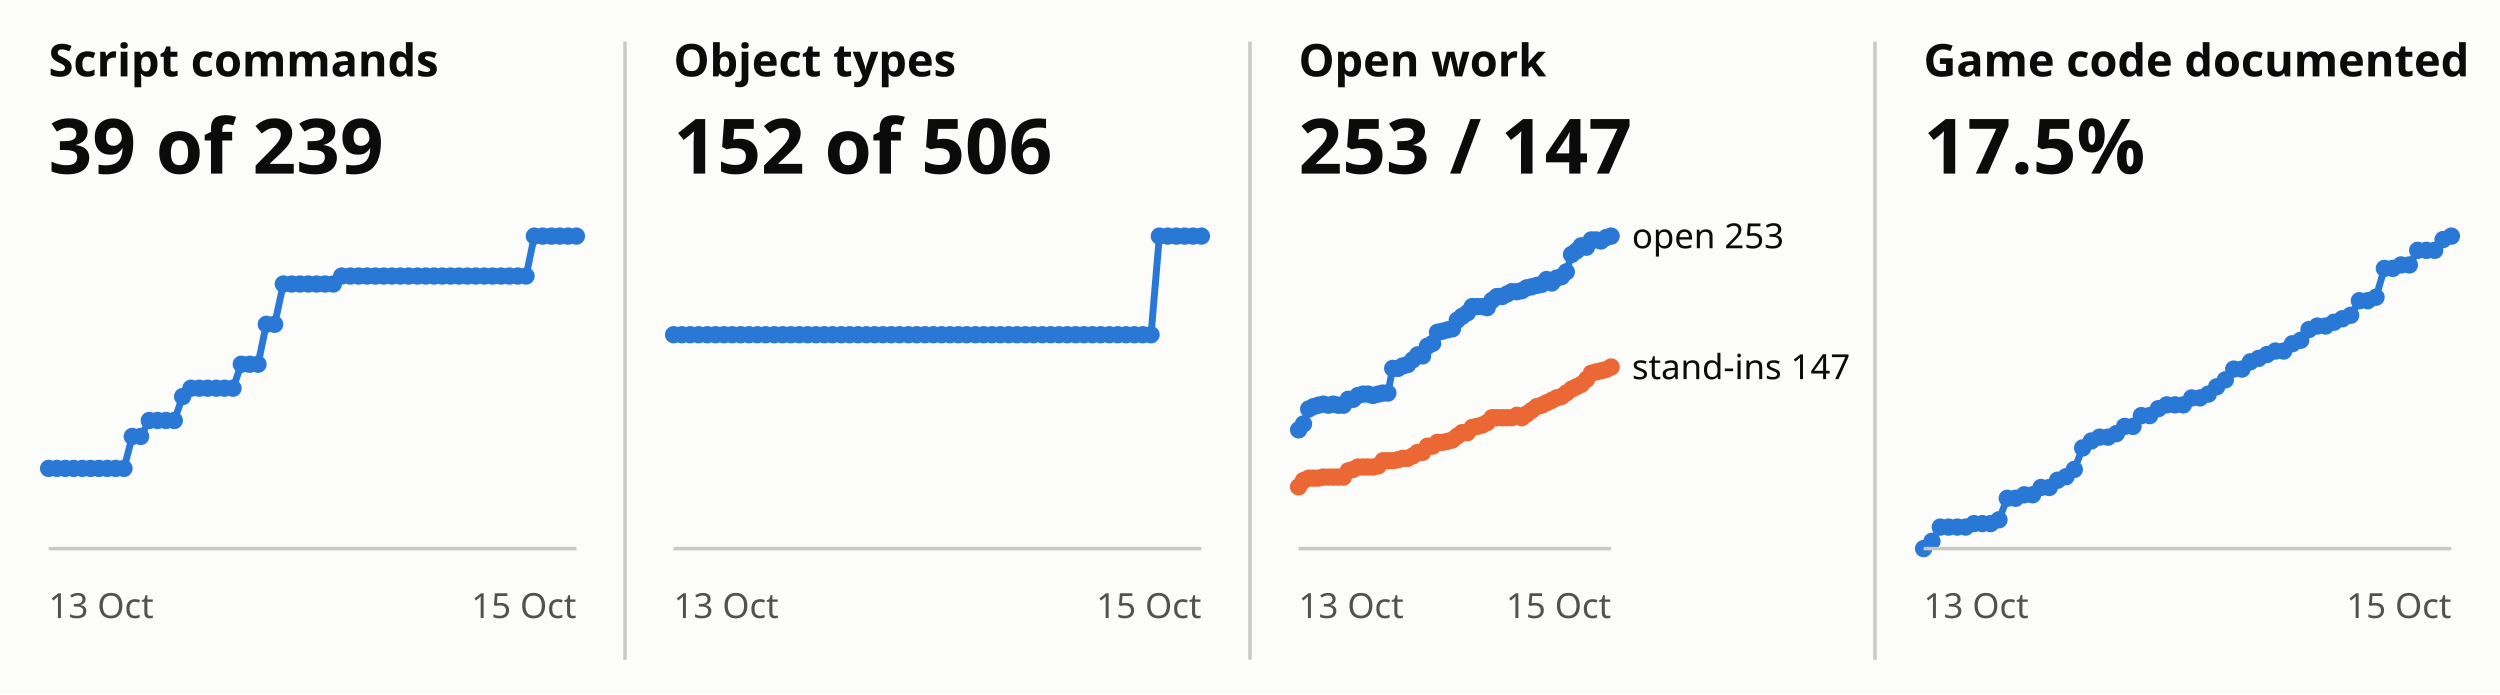
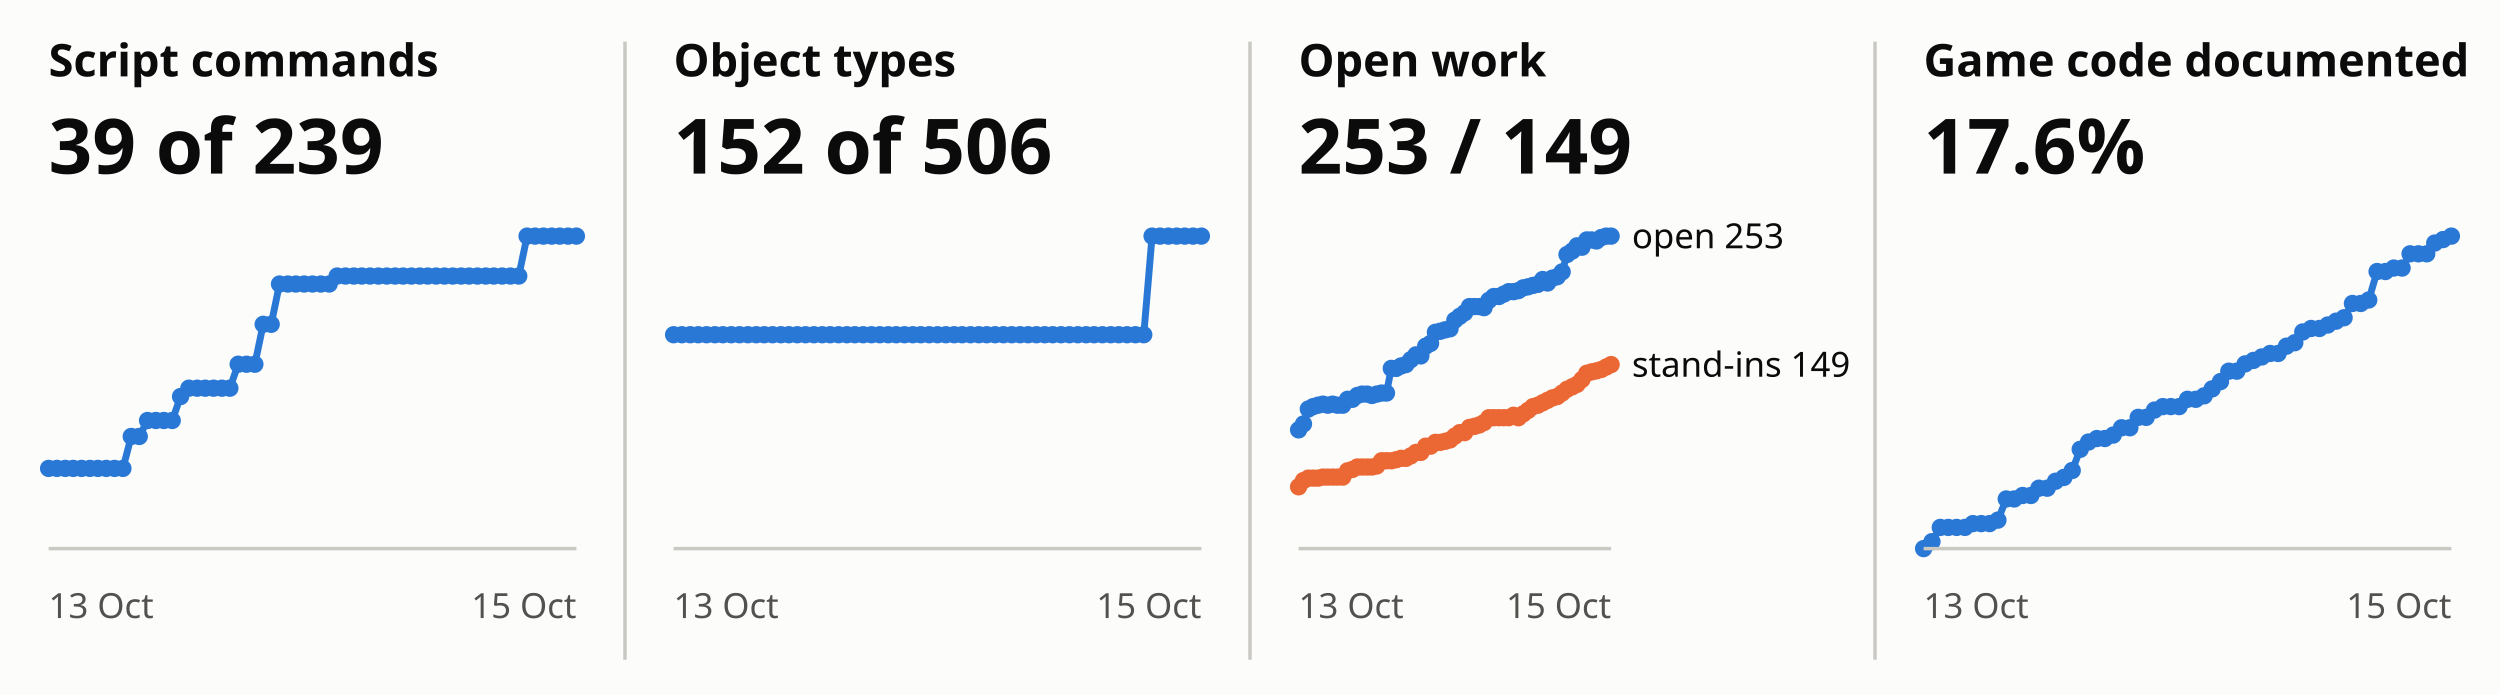
<svg xmlns="http://www.w3.org/2000/svg" width="720" height="200" viewBox="0 0 720 200" role="img">
  <style>
text{font-family:system-ui,sans-serif}
.title{font-size:13px;font-weight:600}
.big{font-size:22px;font-weight:600}
.label{font-size:10px}
.date{font-size:10px}
.surface{fill:#fcfcfb}
.ink{fill:#0b0b0b}
.muted{fill:#52514e}
.rule{stroke:#c9c8c3;stroke-width:1}
.line1{fill:none;stroke:#2a78d6;stroke-width:2;stroke-linejoin:round;stroke-linecap:round}
.dot1{fill:#2a78d6}
.line2{fill:none;stroke:#eb6834;stroke-width:2;stroke-linejoin:round;stroke-linecap:round}
.dot2{fill:#eb6834}
@media (prefers-color-scheme: dark) {
.surface{fill:#1a1a19}
.ink{fill:#f0efec}
.muted{fill:#c3c2b7}
.rule{stroke:#4a4a46}
.line1{stroke:#3987e5}
.dot1{fill:#3987e5}
.line2{stroke:#d95926}
.dot2{fill:#d95926}
}
</style>
  <rect class="surface" width="720" height="200" />
  <text class="title ink" x="14" y="22">Script commands</text>
  <text class="big ink" x="14" y="50">39 of 239</text>
-   <polyline class="line1" points="14.0,134.9 16.4,134.9 18.8,134.9 21.2,134.9 23.7,134.9 26.1,134.9 28.5,134.9 30.9,134.9 33.3,134.9 35.7,134.9 38.1,125.7 40.5,125.7 43.0,121.1 45.4,121.1 47.8,121.1 50.2,121.1 52.6,114.2 55.0,111.8 57.4,111.8 59.8,111.8 62.3,111.8 64.7,111.8 67.1,111.8 69.5,104.9 71.9,104.9 74.3,104.9 76.7,93.4 79.1,93.4 81.6,81.8 84.0,81.8 86.4,81.8 88.8,81.8 91.2,81.8 93.6,81.8 96.0,81.8 98.4,79.5 100.9,79.5 103.3,79.5 105.7,79.5 108.1,79.5 110.5,79.5 112.9,79.5 115.3,79.5 117.7,79.5 120.2,79.5 122.6,79.5 125.0,79.5 127.4,79.5 129.8,79.5 132.2,79.5 134.6,79.5 137.0,79.5 139.5,79.5 141.9,79.5 144.3,79.5 146.7,79.5 149.1,79.5 151.5,79.5 153.9,68.0 156.3,68.0 158.8,68.0 161.2,68.0 163.6,68.0 166.0,68.0" />
+   <polyline class="line1" points="14.0,134.9 16.4,134.9 18.8,134.9 21.1,134.9 23.5,134.9 25.9,134.9 28.2,134.9 30.6,134.9 33.0,134.9 35.4,134.9 37.8,125.7 40.1,125.7 42.5,121.1 44.9,121.1 47.2,121.1 49.6,121.1 52.0,114.2 54.4,111.8 56.8,111.8 59.1,111.8 61.5,111.8 63.9,111.8 66.2,111.8 68.6,104.9 71.0,104.9 73.4,104.9 75.8,93.4 78.1,93.4 80.5,81.8 82.9,81.8 85.2,81.8 87.6,81.8 90.0,81.8 92.4,81.8 94.8,81.8 97.1,79.5 99.5,79.5 101.9,79.5 104.2,79.5 106.6,79.5 109.0,79.5 111.4,79.5 113.8,79.5 116.1,79.5 118.5,79.5 120.9,79.5 123.2,79.5 125.6,79.5 128.0,79.5 130.4,79.5 132.8,79.5 135.1,79.5 137.5,79.5 139.9,79.5 142.2,79.5 144.6,79.5 147.0,79.5 149.4,79.5 151.8,68.0 154.1,68.0 156.5,68.0 158.9,68.0 161.2,68.0 163.6,68.0 166.0,68.0" />
  <circle class="dot1" cx="14.0" cy="134.9" r="2.5" />
  <circle class="dot1" cx="16.4" cy="134.9" r="2.5" />
  <circle class="dot1" cx="18.8" cy="134.9" r="2.5" />
-   <circle class="dot1" cx="21.2" cy="134.9" r="2.5" />
-   <circle class="dot1" cx="23.7" cy="134.9" r="2.5" />
-   <circle class="dot1" cx="26.1" cy="134.9" r="2.5" />
-   <circle class="dot1" cx="28.5" cy="134.9" r="2.5" />
-   <circle class="dot1" cx="30.9" cy="134.9" r="2.5" />
-   <circle class="dot1" cx="33.3" cy="134.9" r="2.5" />
-   <circle class="dot1" cx="35.7" cy="134.9" r="2.5" />
-   <circle class="dot1" cx="38.1" cy="125.7" r="2.5" />
-   <circle class="dot1" cx="40.5" cy="125.7" r="2.5" />
-   <circle class="dot1" cx="43.0" cy="121.1" r="2.5" />
-   <circle class="dot1" cx="45.4" cy="121.1" r="2.5" />
-   <circle class="dot1" cx="47.8" cy="121.1" r="2.5" />
-   <circle class="dot1" cx="50.2" cy="121.1" r="2.5" />
-   <circle class="dot1" cx="52.6" cy="114.2" r="2.5" />
-   <circle class="dot1" cx="55.0" cy="111.8" r="2.5" />
-   <circle class="dot1" cx="57.4" cy="111.8" r="2.5" />
-   <circle class="dot1" cx="59.8" cy="111.8" r="2.5" />
-   <circle class="dot1" cx="62.3" cy="111.8" r="2.5" />
-   <circle class="dot1" cx="64.7" cy="111.8" r="2.5" />
-   <circle class="dot1" cx="67.1" cy="111.8" r="2.5" />
-   <circle class="dot1" cx="69.5" cy="104.9" r="2.5" />
-   <circle class="dot1" cx="71.9" cy="104.9" r="2.5" />
-   <circle class="dot1" cx="74.3" cy="104.9" r="2.5" />
-   <circle class="dot1" cx="76.7" cy="93.4" r="2.5" />
-   <circle class="dot1" cx="79.1" cy="93.4" r="2.5" />
-   <circle class="dot1" cx="81.6" cy="81.8" r="2.5" />
-   <circle class="dot1" cx="84.0" cy="81.8" r="2.5" />
-   <circle class="dot1" cx="86.4" cy="81.8" r="2.5" />
-   <circle class="dot1" cx="88.8" cy="81.8" r="2.5" />
-   <circle class="dot1" cx="91.2" cy="81.8" r="2.5" />
-   <circle class="dot1" cx="93.6" cy="81.8" r="2.5" />
-   <circle class="dot1" cx="96.0" cy="81.8" r="2.5" />
-   <circle class="dot1" cx="98.4" cy="79.5" r="2.5" />
-   <circle class="dot1" cx="100.9" cy="79.5" r="2.5" />
-   <circle class="dot1" cx="103.3" cy="79.5" r="2.5" />
-   <circle class="dot1" cx="105.7" cy="79.5" r="2.5" />
-   <circle class="dot1" cx="108.1" cy="79.5" r="2.5" />
-   <circle class="dot1" cx="110.5" cy="79.5" r="2.5" />
-   <circle class="dot1" cx="112.9" cy="79.5" r="2.5" />
-   <circle class="dot1" cx="115.3" cy="79.5" r="2.5" />
-   <circle class="dot1" cx="117.7" cy="79.5" r="2.5" />
-   <circle class="dot1" cx="120.2" cy="79.5" r="2.5" />
-   <circle class="dot1" cx="122.6" cy="79.5" r="2.5" />
-   <circle class="dot1" cx="125.0" cy="79.5" r="2.5" />
-   <circle class="dot1" cx="127.4" cy="79.5" r="2.5" />
-   <circle class="dot1" cx="129.8" cy="79.5" r="2.5" />
-   <circle class="dot1" cx="132.2" cy="79.5" r="2.5" />
-   <circle class="dot1" cx="134.6" cy="79.5" r="2.5" />
-   <circle class="dot1" cx="137.0" cy="79.5" r="2.5" />
-   <circle class="dot1" cx="139.5" cy="79.5" r="2.5" />
-   <circle class="dot1" cx="141.9" cy="79.5" r="2.5" />
-   <circle class="dot1" cx="144.3" cy="79.5" r="2.5" />
-   <circle class="dot1" cx="146.7" cy="79.5" r="2.5" />
-   <circle class="dot1" cx="149.1" cy="79.5" r="2.5" />
-   <circle class="dot1" cx="151.5" cy="79.5" r="2.5" />
-   <circle class="dot1" cx="153.9" cy="68.0" r="2.5" />
-   <circle class="dot1" cx="156.3" cy="68.0" r="2.5" />
-   <circle class="dot1" cx="158.8" cy="68.0" r="2.5" />
+   <circle class="dot1" cx="21.1" cy="134.9" r="2.5" />
+   <circle class="dot1" cx="23.5" cy="134.9" r="2.5" />
+   <circle class="dot1" cx="25.9" cy="134.9" r="2.5" />
+   <circle class="dot1" cx="28.2" cy="134.9" r="2.5" />
+   <circle class="dot1" cx="30.6" cy="134.9" r="2.5" />
+   <circle class="dot1" cx="33.0" cy="134.9" r="2.5" />
+   <circle class="dot1" cx="35.4" cy="134.9" r="2.5" />
+   <circle class="dot1" cx="37.8" cy="125.7" r="2.5" />
+   <circle class="dot1" cx="40.1" cy="125.7" r="2.5" />
+   <circle class="dot1" cx="42.5" cy="121.1" r="2.5" />
+   <circle class="dot1" cx="44.9" cy="121.1" r="2.5" />
+   <circle class="dot1" cx="47.2" cy="121.1" r="2.5" />
+   <circle class="dot1" cx="49.6" cy="121.1" r="2.5" />
+   <circle class="dot1" cx="52.0" cy="114.2" r="2.5" />
+   <circle class="dot1" cx="54.4" cy="111.8" r="2.5" />
+   <circle class="dot1" cx="56.8" cy="111.8" r="2.5" />
+   <circle class="dot1" cx="59.1" cy="111.8" r="2.5" />
+   <circle class="dot1" cx="61.5" cy="111.8" r="2.5" />
+   <circle class="dot1" cx="63.9" cy="111.8" r="2.5" />
+   <circle class="dot1" cx="66.2" cy="111.8" r="2.5" />
+   <circle class="dot1" cx="68.6" cy="104.9" r="2.5" />
+   <circle class="dot1" cx="71.0" cy="104.9" r="2.5" />
+   <circle class="dot1" cx="73.4" cy="104.9" r="2.5" />
+   <circle class="dot1" cx="75.8" cy="93.4" r="2.5" />
+   <circle class="dot1" cx="78.1" cy="93.4" r="2.5" />
+   <circle class="dot1" cx="80.5" cy="81.8" r="2.5" />
+   <circle class="dot1" cx="82.9" cy="81.8" r="2.5" />
+   <circle class="dot1" cx="85.2" cy="81.8" r="2.5" />
+   <circle class="dot1" cx="87.6" cy="81.8" r="2.5" />
+   <circle class="dot1" cx="90.0" cy="81.8" r="2.5" />
+   <circle class="dot1" cx="92.4" cy="81.8" r="2.5" />
+   <circle class="dot1" cx="94.8" cy="81.8" r="2.5" />
+   <circle class="dot1" cx="97.1" cy="79.5" r="2.5" />
+   <circle class="dot1" cx="99.5" cy="79.5" r="2.5" />
+   <circle class="dot1" cx="101.9" cy="79.5" r="2.5" />
+   <circle class="dot1" cx="104.2" cy="79.5" r="2.5" />
+   <circle class="dot1" cx="106.6" cy="79.5" r="2.5" />
+   <circle class="dot1" cx="109.0" cy="79.5" r="2.5" />
+   <circle class="dot1" cx="111.4" cy="79.5" r="2.5" />
+   <circle class="dot1" cx="113.8" cy="79.5" r="2.5" />
+   <circle class="dot1" cx="116.1" cy="79.5" r="2.5" />
+   <circle class="dot1" cx="118.5" cy="79.5" r="2.5" />
+   <circle class="dot1" cx="120.9" cy="79.5" r="2.5" />
+   <circle class="dot1" cx="123.2" cy="79.5" r="2.5" />
+   <circle class="dot1" cx="125.6" cy="79.5" r="2.5" />
+   <circle class="dot1" cx="128.0" cy="79.5" r="2.5" />
+   <circle class="dot1" cx="130.4" cy="79.5" r="2.5" />
+   <circle class="dot1" cx="132.8" cy="79.5" r="2.5" />
+   <circle class="dot1" cx="135.1" cy="79.5" r="2.5" />
+   <circle class="dot1" cx="137.5" cy="79.5" r="2.5" />
+   <circle class="dot1" cx="139.9" cy="79.5" r="2.5" />
+   <circle class="dot1" cx="142.2" cy="79.5" r="2.5" />
+   <circle class="dot1" cx="144.6" cy="79.5" r="2.5" />
+   <circle class="dot1" cx="147.0" cy="79.5" r="2.5" />
+   <circle class="dot1" cx="149.4" cy="79.5" r="2.5" />
+   <circle class="dot1" cx="151.8" cy="68.0" r="2.5" />
+   <circle class="dot1" cx="154.1" cy="68.0" r="2.5" />
+   <circle class="dot1" cx="156.5" cy="68.0" r="2.5" />
+   <circle class="dot1" cx="158.9" cy="68.0" r="2.5" />
  <circle class="dot1" cx="161.2" cy="68.0" r="2.5" />
  <circle class="dot1" cx="163.6" cy="68.0" r="2.5" />
  <circle class="dot1" cx="166.0" cy="68.0" r="2.5" />
  <line class="rule" x1="14" y1="158" x2="166" y2="158" />
  <text class="date muted" x="14" y="178">13 Oct</text>
  <text class="date muted" x="166" y="178" text-anchor="end">15 Oct</text>
  <text class="title ink" x="194" y="22">Object types</text>
  <text class="big ink" x="194" y="50">152 of 506</text>
-   <polyline class="line1" points="194.0,96.4 196.4,96.4 198.8,96.4 201.2,96.4 203.7,96.4 206.1,96.4 208.5,96.4 210.9,96.4 213.3,96.4 215.7,96.4 218.1,96.4 220.5,96.4 223.0,96.4 225.4,96.4 227.8,96.4 230.2,96.4 232.6,96.4 235.0,96.4 237.4,96.4 239.8,96.4 242.3,96.4 244.7,96.4 247.1,96.4 249.5,96.4 251.9,96.4 254.3,96.4 256.7,96.4 259.1,96.4 261.6,96.4 264.0,96.4 266.4,96.4 268.8,96.4 271.2,96.4 273.6,96.4 276.0,96.4 278.4,96.4 280.9,96.4 283.3,96.4 285.7,96.4 288.1,96.4 290.5,96.4 292.9,96.4 295.3,96.4 297.7,96.4 300.2,96.4 302.6,96.4 305.0,96.4 307.4,96.4 309.8,96.4 312.2,96.4 314.6,96.4 317.0,96.4 319.5,96.4 321.9,96.4 324.3,96.4 326.7,96.4 329.1,96.4 331.5,96.4 333.9,68.0 336.3,68.0 338.8,68.0 341.2,68.0 343.6,68.0 346.0,68.0" />
+   <polyline class="line1" points="194.0,96.4 196.4,96.4 198.8,96.4 201.1,96.4 203.5,96.4 205.9,96.4 208.2,96.4 210.6,96.4 213.0,96.4 215.4,96.4 217.8,96.4 220.1,96.4 222.5,96.4 224.9,96.4 227.2,96.4 229.6,96.4 232.0,96.4 234.4,96.4 236.8,96.4 239.1,96.4 241.5,96.4 243.9,96.4 246.2,96.4 248.6,96.4 251.0,96.4 253.4,96.4 255.8,96.4 258.1,96.4 260.5,96.4 262.9,96.4 265.2,96.4 267.6,96.4 270.0,96.4 272.4,96.4 274.8,96.4 277.1,96.4 279.5,96.4 281.9,96.4 284.2,96.4 286.6,96.4 289.0,96.4 291.4,96.4 293.8,96.4 296.1,96.4 298.5,96.4 300.9,96.4 303.2,96.4 305.6,96.4 308.0,96.4 310.4,96.4 312.8,96.4 315.1,96.4 317.5,96.4 319.9,96.4 322.2,96.4 324.6,96.4 327.0,96.4 329.4,96.4 331.8,68.0 334.1,68.0 336.5,68.0 338.9,68.0 341.2,68.0 343.6,68.0 346.0,68.0" />
  <circle class="dot1" cx="194.0" cy="96.4" r="2.5" />
  <circle class="dot1" cx="196.4" cy="96.4" r="2.5" />
  <circle class="dot1" cx="198.8" cy="96.4" r="2.5" />
-   <circle class="dot1" cx="201.2" cy="96.4" r="2.5" />
-   <circle class="dot1" cx="203.7" cy="96.4" r="2.5" />
-   <circle class="dot1" cx="206.1" cy="96.4" r="2.5" />
-   <circle class="dot1" cx="208.5" cy="96.4" r="2.5" />
-   <circle class="dot1" cx="210.9" cy="96.4" r="2.5" />
-   <circle class="dot1" cx="213.3" cy="96.4" r="2.5" />
-   <circle class="dot1" cx="215.7" cy="96.4" r="2.5" />
-   <circle class="dot1" cx="218.1" cy="96.4" r="2.5" />
-   <circle class="dot1" cx="220.5" cy="96.4" r="2.5" />
-   <circle class="dot1" cx="223.0" cy="96.4" r="2.5" />
-   <circle class="dot1" cx="225.4" cy="96.4" r="2.5" />
-   <circle class="dot1" cx="227.8" cy="96.4" r="2.5" />
-   <circle class="dot1" cx="230.2" cy="96.4" r="2.5" />
-   <circle class="dot1" cx="232.6" cy="96.4" r="2.5" />
-   <circle class="dot1" cx="235.0" cy="96.4" r="2.5" />
-   <circle class="dot1" cx="237.4" cy="96.4" r="2.5" />
-   <circle class="dot1" cx="239.8" cy="96.4" r="2.5" />
-   <circle class="dot1" cx="242.3" cy="96.4" r="2.5" />
-   <circle class="dot1" cx="244.7" cy="96.4" r="2.5" />
-   <circle class="dot1" cx="247.1" cy="96.4" r="2.5" />
-   <circle class="dot1" cx="249.5" cy="96.4" r="2.5" />
-   <circle class="dot1" cx="251.9" cy="96.4" r="2.5" />
-   <circle class="dot1" cx="254.3" cy="96.4" r="2.5" />
-   <circle class="dot1" cx="256.7" cy="96.4" r="2.5" />
-   <circle class="dot1" cx="259.1" cy="96.4" r="2.5" />
-   <circle class="dot1" cx="261.6" cy="96.4" r="2.5" />
-   <circle class="dot1" cx="264.0" cy="96.4" r="2.5" />
-   <circle class="dot1" cx="266.4" cy="96.4" r="2.5" />
-   <circle class="dot1" cx="268.8" cy="96.4" r="2.5" />
-   <circle class="dot1" cx="271.2" cy="96.4" r="2.5" />
-   <circle class="dot1" cx="273.6" cy="96.4" r="2.5" />
-   <circle class="dot1" cx="276.0" cy="96.4" r="2.5" />
-   <circle class="dot1" cx="278.4" cy="96.4" r="2.5" />
-   <circle class="dot1" cx="280.9" cy="96.4" r="2.5" />
-   <circle class="dot1" cx="283.3" cy="96.4" r="2.5" />
-   <circle class="dot1" cx="285.7" cy="96.4" r="2.5" />
-   <circle class="dot1" cx="288.1" cy="96.4" r="2.5" />
-   <circle class="dot1" cx="290.5" cy="96.4" r="2.5" />
-   <circle class="dot1" cx="292.9" cy="96.4" r="2.5" />
-   <circle class="dot1" cx="295.3" cy="96.4" r="2.5" />
-   <circle class="dot1" cx="297.7" cy="96.4" r="2.5" />
-   <circle class="dot1" cx="300.2" cy="96.4" r="2.5" />
-   <circle class="dot1" cx="302.6" cy="96.4" r="2.5" />
-   <circle class="dot1" cx="305.0" cy="96.4" r="2.5" />
-   <circle class="dot1" cx="307.4" cy="96.4" r="2.5" />
-   <circle class="dot1" cx="309.8" cy="96.4" r="2.5" />
-   <circle class="dot1" cx="312.2" cy="96.4" r="2.5" />
-   <circle class="dot1" cx="314.6" cy="96.4" r="2.5" />
-   <circle class="dot1" cx="317.0" cy="96.4" r="2.5" />
-   <circle class="dot1" cx="319.5" cy="96.4" r="2.5" />
-   <circle class="dot1" cx="321.9" cy="96.4" r="2.5" />
-   <circle class="dot1" cx="324.3" cy="96.4" r="2.5" />
-   <circle class="dot1" cx="326.7" cy="96.4" r="2.5" />
-   <circle class="dot1" cx="329.1" cy="96.4" r="2.5" />
-   <circle class="dot1" cx="331.5" cy="96.4" r="2.5" />
-   <circle class="dot1" cx="333.9" cy="68.0" r="2.5" />
-   <circle class="dot1" cx="336.3" cy="68.0" r="2.5" />
-   <circle class="dot1" cx="338.8" cy="68.0" r="2.5" />
+   <circle class="dot1" cx="201.1" cy="96.4" r="2.5" />
+   <circle class="dot1" cx="203.5" cy="96.4" r="2.5" />
+   <circle class="dot1" cx="205.9" cy="96.4" r="2.5" />
+   <circle class="dot1" cx="208.2" cy="96.4" r="2.5" />
+   <circle class="dot1" cx="210.6" cy="96.4" r="2.5" />
+   <circle class="dot1" cx="213.0" cy="96.4" r="2.5" />
+   <circle class="dot1" cx="215.4" cy="96.4" r="2.5" />
+   <circle class="dot1" cx="217.8" cy="96.4" r="2.5" />
+   <circle class="dot1" cx="220.1" cy="96.4" r="2.5" />
+   <circle class="dot1" cx="222.5" cy="96.4" r="2.5" />
+   <circle class="dot1" cx="224.9" cy="96.4" r="2.5" />
+   <circle class="dot1" cx="227.2" cy="96.4" r="2.5" />
+   <circle class="dot1" cx="229.6" cy="96.4" r="2.5" />
+   <circle class="dot1" cx="232.0" cy="96.4" r="2.5" />
+   <circle class="dot1" cx="234.4" cy="96.4" r="2.5" />
+   <circle class="dot1" cx="236.8" cy="96.4" r="2.5" />
+   <circle class="dot1" cx="239.1" cy="96.4" r="2.5" />
+   <circle class="dot1" cx="241.5" cy="96.4" r="2.5" />
+   <circle class="dot1" cx="243.9" cy="96.4" r="2.5" />
+   <circle class="dot1" cx="246.2" cy="96.4" r="2.5" />
+   <circle class="dot1" cx="248.6" cy="96.4" r="2.5" />
+   <circle class="dot1" cx="251.0" cy="96.4" r="2.5" />
+   <circle class="dot1" cx="253.4" cy="96.4" r="2.5" />
+   <circle class="dot1" cx="255.8" cy="96.4" r="2.5" />
+   <circle class="dot1" cx="258.1" cy="96.4" r="2.5" />
+   <circle class="dot1" cx="260.5" cy="96.4" r="2.5" />
+   <circle class="dot1" cx="262.9" cy="96.4" r="2.5" />
+   <circle class="dot1" cx="265.2" cy="96.4" r="2.5" />
+   <circle class="dot1" cx="267.6" cy="96.4" r="2.5" />
+   <circle class="dot1" cx="270.0" cy="96.4" r="2.5" />
+   <circle class="dot1" cx="272.4" cy="96.4" r="2.5" />
+   <circle class="dot1" cx="274.8" cy="96.4" r="2.5" />
+   <circle class="dot1" cx="277.1" cy="96.4" r="2.5" />
+   <circle class="dot1" cx="279.5" cy="96.4" r="2.5" />
+   <circle class="dot1" cx="281.9" cy="96.4" r="2.5" />
+   <circle class="dot1" cx="284.2" cy="96.4" r="2.5" />
+   <circle class="dot1" cx="286.6" cy="96.4" r="2.5" />
+   <circle class="dot1" cx="289.0" cy="96.4" r="2.5" />
+   <circle class="dot1" cx="291.4" cy="96.4" r="2.5" />
+   <circle class="dot1" cx="293.8" cy="96.4" r="2.5" />
+   <circle class="dot1" cx="296.1" cy="96.4" r="2.5" />
+   <circle class="dot1" cx="298.5" cy="96.4" r="2.5" />
+   <circle class="dot1" cx="300.9" cy="96.4" r="2.5" />
+   <circle class="dot1" cx="303.2" cy="96.4" r="2.5" />
+   <circle class="dot1" cx="305.6" cy="96.4" r="2.5" />
+   <circle class="dot1" cx="308.0" cy="96.4" r="2.5" />
+   <circle class="dot1" cx="310.4" cy="96.4" r="2.5" />
+   <circle class="dot1" cx="312.8" cy="96.4" r="2.5" />
+   <circle class="dot1" cx="315.1" cy="96.4" r="2.5" />
+   <circle class="dot1" cx="317.5" cy="96.4" r="2.5" />
+   <circle class="dot1" cx="319.9" cy="96.4" r="2.5" />
+   <circle class="dot1" cx="322.2" cy="96.4" r="2.5" />
+   <circle class="dot1" cx="324.6" cy="96.4" r="2.5" />
+   <circle class="dot1" cx="327.0" cy="96.4" r="2.5" />
+   <circle class="dot1" cx="329.4" cy="96.4" r="2.5" />
+   <circle class="dot1" cx="331.8" cy="68.0" r="2.5" />
+   <circle class="dot1" cx="334.1" cy="68.0" r="2.5" />
+   <circle class="dot1" cx="336.5" cy="68.0" r="2.5" />
+   <circle class="dot1" cx="338.9" cy="68.0" r="2.5" />
  <circle class="dot1" cx="341.2" cy="68.0" r="2.5" />
  <circle class="dot1" cx="343.6" cy="68.0" r="2.5" />
  <circle class="dot1" cx="346.0" cy="68.0" r="2.5" />
  <line class="rule" x1="194" y1="158" x2="346" y2="158" />
  <text class="date muted" x="194" y="178">13 Oct</text>
  <text class="date muted" x="346" y="178" text-anchor="end">15 Oct</text>
  <text class="title ink" x="374" y="22">Open work</text>
-   <text class="big ink" x="374" y="50">253 / 147</text>
-   <polyline class="line1" points="374.0,123.8 375.4,122.1 376.9,117.8 378.3,117.1 379.7,116.7 381.1,116.4 382.6,116.7 384.0,116.4 385.4,116.7 386.9,116.7 388.3,115.0 389.7,115.0 391.1,113.9 392.6,113.5 394.0,113.5 395.4,113.9 396.9,113.5 398.3,113.2 399.7,113.2 401.1,106.1 402.6,106.1 404.0,105.4 405.4,105.0 406.9,103.6 408.3,102.2 409.7,102.5 411.1,99.7 412.6,98.9 414.0,95.7 415.4,95.4 416.9,95.0 418.3,94.7 419.7,92.2 421.1,91.1 422.6,90.1 424.0,88.3 425.4,88.3 426.9,88.3 428.3,88.6 429.7,86.5 431.1,85.4 432.6,85.4 434.0,84.7 435.4,84.0 436.9,84.0 438.3,83.7 439.7,82.9 441.1,82.6 442.6,82.2 444.0,81.9 445.4,80.5 446.9,81.5 448.3,80.1 449.7,79.7 451.1,78.3 452.6,73.3 454.0,72.3 455.4,70.8 456.9,71.2 458.3,69.1 459.7,69.1 461.1,69.4 462.6,68.4 464.0,68.0" />
+   <text class="big ink" x="374" y="50">253 / 149</text>
+   <polyline class="line1" points="374.0,123.8 375.4,122.1 376.8,117.8 378.2,117.1 379.6,116.7 381.0,116.4 382.4,116.7 383.8,116.4 385.2,116.7 386.7,116.7 388.1,115.0 389.5,115.0 390.9,113.9 392.3,113.5 393.7,113.5 395.1,113.9 396.5,113.5 397.9,113.2 399.3,113.2 400.7,106.1 402.1,106.1 403.5,105.4 404.9,105.0 406.3,103.6 407.8,102.2 409.2,102.5 410.6,99.7 412.0,98.9 413.4,95.7 414.8,95.4 416.2,95.0 417.6,94.7 419.0,92.2 420.4,91.1 421.8,90.1 423.2,88.3 424.6,88.3 426.0,88.3 427.4,88.6 428.8,86.5 430.2,85.4 431.7,85.4 433.1,84.7 434.5,84.0 435.9,84.0 437.3,83.7 438.7,82.9 440.1,82.6 441.5,82.2 442.9,81.9 444.3,80.5 445.7,81.5 447.1,80.1 448.5,79.7 449.9,78.3 451.3,73.3 452.8,72.3 454.2,70.8 455.6,71.2 457.0,69.1 458.4,69.1 459.8,69.4 461.2,68.4 462.6,68.0 464.0,68.0" />
  <circle class="dot1" cx="374.0" cy="123.8" r="2.5" />
  <circle class="dot1" cx="375.4" cy="122.1" r="2.5" />
-   <circle class="dot1" cx="376.9" cy="117.8" r="2.5" />
-   <circle class="dot1" cx="378.3" cy="117.1" r="2.5" />
-   <circle class="dot1" cx="379.7" cy="116.7" r="2.5" />
-   <circle class="dot1" cx="381.1" cy="116.4" r="2.5" />
-   <circle class="dot1" cx="382.6" cy="116.7" r="2.5" />
-   <circle class="dot1" cx="384.0" cy="116.4" r="2.5" />
-   <circle class="dot1" cx="385.4" cy="116.7" r="2.5" />
-   <circle class="dot1" cx="386.9" cy="116.7" r="2.5" />
-   <circle class="dot1" cx="388.3" cy="115.0" r="2.5" />
-   <circle class="dot1" cx="389.7" cy="115.0" r="2.5" />
-   <circle class="dot1" cx="391.1" cy="113.9" r="2.5" />
-   <circle class="dot1" cx="392.6" cy="113.5" r="2.5" />
-   <circle class="dot1" cx="394.0" cy="113.5" r="2.5" />
-   <circle class="dot1" cx="395.4" cy="113.9" r="2.5" />
-   <circle class="dot1" cx="396.9" cy="113.5" r="2.5" />
-   <circle class="dot1" cx="398.3" cy="113.2" r="2.5" />
-   <circle class="dot1" cx="399.7" cy="113.2" r="2.5" />
-   <circle class="dot1" cx="401.1" cy="106.1" r="2.5" />
-   <circle class="dot1" cx="402.6" cy="106.1" r="2.5" />
-   <circle class="dot1" cx="404.0" cy="105.4" r="2.5" />
-   <circle class="dot1" cx="405.4" cy="105.0" r="2.5" />
-   <circle class="dot1" cx="406.9" cy="103.6" r="2.5" />
-   <circle class="dot1" cx="408.3" cy="102.2" r="2.5" />
-   <circle class="dot1" cx="409.7" cy="102.5" r="2.5" />
-   <circle class="dot1" cx="411.1" cy="99.7" r="2.5" />
-   <circle class="dot1" cx="412.6" cy="98.9" r="2.5" />
-   <circle class="dot1" cx="414.0" cy="95.7" r="2.5" />
-   <circle class="dot1" cx="415.4" cy="95.4" r="2.5" />
-   <circle class="dot1" cx="416.9" cy="95.0" r="2.5" />
-   <circle class="dot1" cx="418.3" cy="94.7" r="2.5" />
-   <circle class="dot1" cx="419.7" cy="92.2" r="2.5" />
-   <circle class="dot1" cx="421.1" cy="91.1" r="2.5" />
-   <circle class="dot1" cx="422.6" cy="90.1" r="2.5" />
-   <circle class="dot1" cx="424.0" cy="88.3" r="2.5" />
-   <circle class="dot1" cx="425.4" cy="88.3" r="2.5" />
-   <circle class="dot1" cx="426.9" cy="88.3" r="2.5" />
-   <circle class="dot1" cx="428.3" cy="88.6" r="2.5" />
-   <circle class="dot1" cx="429.7" cy="86.5" r="2.5" />
-   <circle class="dot1" cx="431.1" cy="85.4" r="2.5" />
-   <circle class="dot1" cx="432.6" cy="85.4" r="2.5" />
-   <circle class="dot1" cx="434.0" cy="84.7" r="2.5" />
-   <circle class="dot1" cx="435.4" cy="84.0" r="2.5" />
-   <circle class="dot1" cx="436.9" cy="84.0" r="2.5" />
-   <circle class="dot1" cx="438.3" cy="83.7" r="2.5" />
-   <circle class="dot1" cx="439.7" cy="82.9" r="2.5" />
-   <circle class="dot1" cx="441.1" cy="82.6" r="2.5" />
-   <circle class="dot1" cx="442.6" cy="82.2" r="2.5" />
-   <circle class="dot1" cx="444.0" cy="81.9" r="2.5" />
-   <circle class="dot1" cx="445.4" cy="80.5" r="2.5" />
-   <circle class="dot1" cx="446.9" cy="81.5" r="2.5" />
-   <circle class="dot1" cx="448.3" cy="80.1" r="2.5" />
-   <circle class="dot1" cx="449.7" cy="79.7" r="2.5" />
-   <circle class="dot1" cx="451.1" cy="78.3" r="2.5" />
-   <circle class="dot1" cx="452.6" cy="73.3" r="2.5" />
-   <circle class="dot1" cx="454.0" cy="72.3" r="2.5" />
-   <circle class="dot1" cx="455.4" cy="70.8" r="2.5" />
-   <circle class="dot1" cx="456.9" cy="71.2" r="2.5" />
-   <circle class="dot1" cx="458.3" cy="69.1" r="2.5" />
-   <circle class="dot1" cx="459.7" cy="69.1" r="2.5" />
-   <circle class="dot1" cx="461.1" cy="69.4" r="2.5" />
-   <circle class="dot1" cx="462.6" cy="68.4" r="2.5" />
+   <circle class="dot1" cx="376.8" cy="117.8" r="2.5" />
+   <circle class="dot1" cx="378.2" cy="117.1" r="2.5" />
+   <circle class="dot1" cx="379.6" cy="116.7" r="2.5" />
+   <circle class="dot1" cx="381.0" cy="116.4" r="2.5" />
+   <circle class="dot1" cx="382.4" cy="116.7" r="2.5" />
+   <circle class="dot1" cx="383.8" cy="116.4" r="2.5" />
+   <circle class="dot1" cx="385.2" cy="116.7" r="2.5" />
+   <circle class="dot1" cx="386.7" cy="116.7" r="2.5" />
+   <circle class="dot1" cx="388.1" cy="115.0" r="2.5" />
+   <circle class="dot1" cx="389.5" cy="115.0" r="2.5" />
+   <circle class="dot1" cx="390.9" cy="113.9" r="2.5" />
+   <circle class="dot1" cx="392.3" cy="113.5" r="2.5" />
+   <circle class="dot1" cx="393.7" cy="113.5" r="2.5" />
+   <circle class="dot1" cx="395.1" cy="113.9" r="2.5" />
+   <circle class="dot1" cx="396.5" cy="113.5" r="2.5" />
+   <circle class="dot1" cx="397.9" cy="113.2" r="2.5" />
+   <circle class="dot1" cx="399.3" cy="113.2" r="2.5" />
+   <circle class="dot1" cx="400.7" cy="106.1" r="2.5" />
+   <circle class="dot1" cx="402.1" cy="106.1" r="2.5" />
+   <circle class="dot1" cx="403.5" cy="105.4" r="2.5" />
+   <circle class="dot1" cx="404.9" cy="105.0" r="2.5" />
+   <circle class="dot1" cx="406.3" cy="103.6" r="2.5" />
+   <circle class="dot1" cx="407.8" cy="102.2" r="2.5" />
+   <circle class="dot1" cx="409.2" cy="102.5" r="2.5" />
+   <circle class="dot1" cx="410.6" cy="99.7" r="2.5" />
+   <circle class="dot1" cx="412.0" cy="98.9" r="2.5" />
+   <circle class="dot1" cx="413.4" cy="95.7" r="2.5" />
+   <circle class="dot1" cx="414.8" cy="95.4" r="2.5" />
+   <circle class="dot1" cx="416.2" cy="95.0" r="2.5" />
+   <circle class="dot1" cx="417.6" cy="94.7" r="2.5" />
+   <circle class="dot1" cx="419.0" cy="92.2" r="2.5" />
+   <circle class="dot1" cx="420.4" cy="91.1" r="2.5" />
+   <circle class="dot1" cx="421.8" cy="90.1" r="2.5" />
+   <circle class="dot1" cx="423.2" cy="88.3" r="2.5" />
+   <circle class="dot1" cx="424.6" cy="88.3" r="2.5" />
+   <circle class="dot1" cx="426.0" cy="88.3" r="2.5" />
+   <circle class="dot1" cx="427.4" cy="88.6" r="2.5" />
+   <circle class="dot1" cx="428.8" cy="86.5" r="2.5" />
+   <circle class="dot1" cx="430.2" cy="85.4" r="2.5" />
+   <circle class="dot1" cx="431.7" cy="85.4" r="2.5" />
+   <circle class="dot1" cx="433.1" cy="84.7" r="2.5" />
+   <circle class="dot1" cx="434.5" cy="84.0" r="2.5" />
+   <circle class="dot1" cx="435.9" cy="84.0" r="2.5" />
+   <circle class="dot1" cx="437.3" cy="83.7" r="2.5" />
+   <circle class="dot1" cx="438.7" cy="82.9" r="2.5" />
+   <circle class="dot1" cx="440.1" cy="82.6" r="2.5" />
+   <circle class="dot1" cx="441.5" cy="82.2" r="2.5" />
+   <circle class="dot1" cx="442.9" cy="81.9" r="2.5" />
+   <circle class="dot1" cx="444.3" cy="80.5" r="2.5" />
+   <circle class="dot1" cx="445.7" cy="81.5" r="2.5" />
+   <circle class="dot1" cx="447.1" cy="80.1" r="2.5" />
+   <circle class="dot1" cx="448.5" cy="79.7" r="2.5" />
+   <circle class="dot1" cx="449.9" cy="78.3" r="2.5" />
+   <circle class="dot1" cx="451.3" cy="73.3" r="2.5" />
+   <circle class="dot1" cx="452.8" cy="72.3" r="2.5" />
+   <circle class="dot1" cx="454.2" cy="70.8" r="2.5" />
+   <circle class="dot1" cx="455.6" cy="71.2" r="2.5" />
+   <circle class="dot1" cx="457.0" cy="69.1" r="2.5" />
+   <circle class="dot1" cx="458.4" cy="69.1" r="2.5" />
+   <circle class="dot1" cx="459.8" cy="69.4" r="2.5" />
+   <circle class="dot1" cx="461.2" cy="68.4" r="2.5" />
+   <circle class="dot1" cx="462.6" cy="68.0" r="2.5" />
  <circle class="dot1" cx="464.0" cy="68.0" r="2.5" />
-   <polyline class="line2" points="374.0,140.2 375.4,138.4 376.9,137.7 378.3,137.7 379.7,137.7 381.1,137.4 382.6,137.4 384.0,137.4 385.4,137.4 386.9,137.4 388.3,135.6 389.7,135.2 391.1,134.5 392.6,134.5 394.0,134.5 395.4,134.5 396.9,134.2 398.3,132.7 399.7,132.7 401.1,132.7 402.6,132.4 404.0,132.0 405.4,132.0 406.9,131.3 408.3,130.3 409.7,130.3 411.1,128.5 412.6,128.5 414.0,127.4 415.4,127.4 416.9,127.1 418.3,126.7 419.7,125.6 421.1,124.6 422.6,124.6 424.0,123.1 425.4,122.8 426.9,122.4 428.3,121.7 429.7,120.3 431.1,120.3 432.6,120.3 434.0,120.3 435.4,120.3 436.9,119.6 438.3,120.3 439.7,119.2 441.1,118.2 442.6,117.1 444.0,116.7 445.4,116.0 446.9,115.3 448.3,114.6 449.7,114.2 451.1,113.2 452.6,112.1 454.0,111.4 455.4,110.7 456.9,109.3 458.3,107.5 459.7,107.1 461.1,106.8 462.6,106.4 464.0,105.7" />
+   <polyline class="line2" points="374.0,140.2 375.4,138.4 376.8,137.7 378.2,137.7 379.6,137.7 381.0,137.4 382.4,137.4 383.8,137.4 385.2,137.4 386.7,137.4 388.1,135.6 389.5,135.2 390.9,134.5 392.3,134.5 393.7,134.5 395.1,134.5 396.5,134.2 397.9,132.7 399.3,132.7 400.7,132.7 402.1,132.4 403.5,132.0 404.9,132.0 406.3,131.3 407.8,130.3 409.2,130.3 410.6,128.5 412.0,128.5 413.4,127.4 414.8,127.4 416.2,127.1 417.6,126.7 419.0,125.6 420.4,124.6 421.8,124.6 423.2,123.1 424.6,122.8 426.0,122.4 427.4,121.7 428.8,120.3 430.2,120.3 431.7,120.3 433.1,120.3 434.5,120.3 435.9,119.6 437.3,120.3 438.7,119.2 440.1,118.2 441.5,117.1 442.9,116.7 444.3,116.0 445.7,115.3 447.1,114.6 448.5,114.2 449.9,113.2 451.3,112.1 452.8,111.4 454.2,110.7 455.6,109.3 457.0,107.5 458.4,107.1 459.8,106.8 461.2,106.4 462.6,105.7 464.0,105.0" />
  <circle class="dot2" cx="374.0" cy="140.2" r="2.5" />
  <circle class="dot2" cx="375.4" cy="138.4" r="2.5" />
-   <circle class="dot2" cx="376.9" cy="137.7" r="2.5" />
-   <circle class="dot2" cx="378.3" cy="137.7" r="2.5" />
-   <circle class="dot2" cx="379.7" cy="137.7" r="2.5" />
-   <circle class="dot2" cx="381.1" cy="137.4" r="2.5" />
-   <circle class="dot2" cx="382.6" cy="137.4" r="2.5" />
-   <circle class="dot2" cx="384.0" cy="137.4" r="2.5" />
-   <circle class="dot2" cx="385.4" cy="137.4" r="2.5" />
-   <circle class="dot2" cx="386.9" cy="137.4" r="2.5" />
-   <circle class="dot2" cx="388.3" cy="135.6" r="2.5" />
-   <circle class="dot2" cx="389.7" cy="135.2" r="2.5" />
-   <circle class="dot2" cx="391.1" cy="134.5" r="2.5" />
-   <circle class="dot2" cx="392.6" cy="134.5" r="2.5" />
-   <circle class="dot2" cx="394.0" cy="134.5" r="2.5" />
-   <circle class="dot2" cx="395.4" cy="134.5" r="2.5" />
-   <circle class="dot2" cx="396.9" cy="134.2" r="2.5" />
-   <circle class="dot2" cx="398.3" cy="132.7" r="2.5" />
-   <circle class="dot2" cx="399.7" cy="132.7" r="2.5" />
-   <circle class="dot2" cx="401.1" cy="132.7" r="2.5" />
-   <circle class="dot2" cx="402.6" cy="132.4" r="2.5" />
-   <circle class="dot2" cx="404.0" cy="132.0" r="2.5" />
-   <circle class="dot2" cx="405.4" cy="132.0" r="2.5" />
-   <circle class="dot2" cx="406.9" cy="131.3" r="2.5" />
-   <circle class="dot2" cx="408.3" cy="130.3" r="2.5" />
-   <circle class="dot2" cx="409.7" cy="130.3" r="2.5" />
-   <circle class="dot2" cx="411.1" cy="128.5" r="2.5" />
-   <circle class="dot2" cx="412.6" cy="128.5" r="2.5" />
-   <circle class="dot2" cx="414.0" cy="127.4" r="2.5" />
-   <circle class="dot2" cx="415.4" cy="127.4" r="2.5" />
-   <circle class="dot2" cx="416.9" cy="127.1" r="2.5" />
-   <circle class="dot2" cx="418.3" cy="126.7" r="2.5" />
-   <circle class="dot2" cx="419.7" cy="125.6" r="2.5" />
-   <circle class="dot2" cx="421.1" cy="124.6" r="2.5" />
-   <circle class="dot2" cx="422.6" cy="124.6" r="2.5" />
-   <circle class="dot2" cx="424.0" cy="123.1" r="2.5" />
-   <circle class="dot2" cx="425.4" cy="122.8" r="2.5" />
-   <circle class="dot2" cx="426.9" cy="122.4" r="2.5" />
-   <circle class="dot2" cx="428.3" cy="121.7" r="2.5" />
-   <circle class="dot2" cx="429.7" cy="120.3" r="2.5" />
-   <circle class="dot2" cx="431.1" cy="120.3" r="2.5" />
-   <circle class="dot2" cx="432.6" cy="120.3" r="2.5" />
-   <circle class="dot2" cx="434.0" cy="120.3" r="2.5" />
-   <circle class="dot2" cx="435.4" cy="120.3" r="2.5" />
-   <circle class="dot2" cx="436.9" cy="119.6" r="2.5" />
-   <circle class="dot2" cx="438.3" cy="120.3" r="2.5" />
-   <circle class="dot2" cx="439.7" cy="119.2" r="2.5" />
-   <circle class="dot2" cx="441.1" cy="118.2" r="2.5" />
-   <circle class="dot2" cx="442.6" cy="117.1" r="2.5" />
-   <circle class="dot2" cx="444.0" cy="116.7" r="2.5" />
-   <circle class="dot2" cx="445.4" cy="116.0" r="2.5" />
-   <circle class="dot2" cx="446.9" cy="115.3" r="2.5" />
-   <circle class="dot2" cx="448.3" cy="114.6" r="2.5" />
-   <circle class="dot2" cx="449.7" cy="114.2" r="2.5" />
-   <circle class="dot2" cx="451.1" cy="113.2" r="2.5" />
-   <circle class="dot2" cx="452.6" cy="112.1" r="2.5" />
-   <circle class="dot2" cx="454.0" cy="111.4" r="2.5" />
-   <circle class="dot2" cx="455.4" cy="110.7" r="2.5" />
-   <circle class="dot2" cx="456.9" cy="109.3" r="2.5" />
-   <circle class="dot2" cx="458.3" cy="107.5" r="2.5" />
-   <circle class="dot2" cx="459.7" cy="107.1" r="2.5" />
-   <circle class="dot2" cx="461.1" cy="106.8" r="2.5" />
-   <circle class="dot2" cx="462.6" cy="106.4" r="2.5" />
-   <circle class="dot2" cx="464.0" cy="105.7" r="2.5" />
+   <circle class="dot2" cx="376.8" cy="137.7" r="2.5" />
+   <circle class="dot2" cx="378.2" cy="137.7" r="2.5" />
+   <circle class="dot2" cx="379.6" cy="137.7" r="2.5" />
+   <circle class="dot2" cx="381.0" cy="137.4" r="2.5" />
+   <circle class="dot2" cx="382.4" cy="137.4" r="2.5" />
+   <circle class="dot2" cx="383.8" cy="137.4" r="2.5" />
+   <circle class="dot2" cx="385.2" cy="137.4" r="2.5" />
+   <circle class="dot2" cx="386.7" cy="137.4" r="2.5" />
+   <circle class="dot2" cx="388.1" cy="135.6" r="2.5" />
+   <circle class="dot2" cx="389.5" cy="135.2" r="2.5" />
+   <circle class="dot2" cx="390.9" cy="134.5" r="2.5" />
+   <circle class="dot2" cx="392.3" cy="134.5" r="2.5" />
+   <circle class="dot2" cx="393.7" cy="134.5" r="2.5" />
+   <circle class="dot2" cx="395.1" cy="134.5" r="2.5" />
+   <circle class="dot2" cx="396.5" cy="134.2" r="2.5" />
+   <circle class="dot2" cx="397.9" cy="132.7" r="2.5" />
+   <circle class="dot2" cx="399.3" cy="132.7" r="2.5" />
+   <circle class="dot2" cx="400.7" cy="132.7" r="2.5" />
+   <circle class="dot2" cx="402.1" cy="132.4" r="2.5" />
+   <circle class="dot2" cx="403.5" cy="132.0" r="2.5" />
+   <circle class="dot2" cx="404.9" cy="132.0" r="2.5" />
+   <circle class="dot2" cx="406.3" cy="131.3" r="2.5" />
+   <circle class="dot2" cx="407.8" cy="130.3" r="2.5" />
+   <circle class="dot2" cx="409.2" cy="130.3" r="2.5" />
+   <circle class="dot2" cx="410.6" cy="128.5" r="2.5" />
+   <circle class="dot2" cx="412.0" cy="128.5" r="2.5" />
+   <circle class="dot2" cx="413.4" cy="127.4" r="2.5" />
+   <circle class="dot2" cx="414.8" cy="127.4" r="2.5" />
+   <circle class="dot2" cx="416.2" cy="127.1" r="2.5" />
+   <circle class="dot2" cx="417.6" cy="126.7" r="2.5" />
+   <circle class="dot2" cx="419.0" cy="125.6" r="2.5" />
+   <circle class="dot2" cx="420.4" cy="124.6" r="2.5" />
+   <circle class="dot2" cx="421.8" cy="124.6" r="2.5" />
+   <circle class="dot2" cx="423.2" cy="123.1" r="2.5" />
+   <circle class="dot2" cx="424.6" cy="122.8" r="2.5" />
+   <circle class="dot2" cx="426.0" cy="122.4" r="2.5" />
+   <circle class="dot2" cx="427.4" cy="121.7" r="2.5" />
+   <circle class="dot2" cx="428.8" cy="120.3" r="2.5" />
+   <circle class="dot2" cx="430.2" cy="120.3" r="2.5" />
+   <circle class="dot2" cx="431.7" cy="120.3" r="2.5" />
+   <circle class="dot2" cx="433.1" cy="120.3" r="2.5" />
+   <circle class="dot2" cx="434.5" cy="120.3" r="2.5" />
+   <circle class="dot2" cx="435.9" cy="119.6" r="2.5" />
+   <circle class="dot2" cx="437.3" cy="120.3" r="2.5" />
+   <circle class="dot2" cx="438.7" cy="119.2" r="2.5" />
+   <circle class="dot2" cx="440.1" cy="118.2" r="2.5" />
+   <circle class="dot2" cx="441.5" cy="117.1" r="2.5" />
+   <circle class="dot2" cx="442.9" cy="116.7" r="2.5" />
+   <circle class="dot2" cx="444.3" cy="116.0" r="2.5" />
+   <circle class="dot2" cx="445.7" cy="115.3" r="2.5" />
+   <circle class="dot2" cx="447.1" cy="114.6" r="2.5" />
+   <circle class="dot2" cx="448.5" cy="114.2" r="2.5" />
+   <circle class="dot2" cx="449.9" cy="113.2" r="2.5" />
+   <circle class="dot2" cx="451.3" cy="112.1" r="2.5" />
+   <circle class="dot2" cx="452.8" cy="111.4" r="2.5" />
+   <circle class="dot2" cx="454.2" cy="110.7" r="2.5" />
+   <circle class="dot2" cx="455.6" cy="109.3" r="2.5" />
+   <circle class="dot2" cx="457.0" cy="107.5" r="2.5" />
+   <circle class="dot2" cx="458.4" cy="107.1" r="2.5" />
+   <circle class="dot2" cx="459.8" cy="106.8" r="2.5" />
+   <circle class="dot2" cx="461.2" cy="106.4" r="2.5" />
+   <circle class="dot2" cx="462.6" cy="105.7" r="2.5" />
+   <circle class="dot2" cx="464.0" cy="105.0" r="2.5" />
  <line class="rule" x1="374" y1="158" x2="464" y2="158" />
  <text class="date muted" x="374" y="178">13 Oct</text>
  <text class="date muted" x="464" y="178" text-anchor="end">15 Oct</text>
  <text class="label ink" x="470" y="71.5">open 253</text>
-   <text class="label ink" x="470" y="109.2">stand-ins 147</text>
+   <text class="label ink" x="470" y="108.5">stand-ins 149</text>
  <text class="title ink" x="554" y="22">Game code documented</text>
-   <text class="big ink" x="554" y="50">17.5%</text>
-   <polyline class="line1" points="554.0,158.0 556.4,155.9 558.8,151.8 561.2,151.8 563.7,151.8 566.1,151.8 568.5,150.8 570.9,150.8 573.3,150.8 575.7,149.7 578.1,143.5 580.5,143.5 583.0,142.5 585.4,142.5 587.8,140.4 590.2,140.4 592.6,138.3 595.0,137.3 597.4,135.2 599.8,129.0 602.3,127.0 604.7,125.9 607.1,125.9 609.5,124.9 611.9,122.8 614.3,122.8 616.7,119.7 619.1,119.7 621.6,117.7 624.0,116.6 626.4,116.6 628.8,116.6 631.2,114.6 633.6,114.6 636.0,113.5 638.4,111.4 640.9,109.4 643.3,106.3 645.7,106.3 648.1,104.2 650.5,103.2 652.9,102.1 655.3,101.1 657.7,101.1 660.2,99.0 662.6,98.0 665.0,94.9 667.4,93.9 669.8,93.9 672.2,92.8 674.6,91.8 677.0,90.8 679.5,86.6 681.9,86.6 684.3,85.6 686.7,77.3 689.1,77.3 691.5,76.3 693.9,76.3 696.3,72.1 698.8,72.1 701.2,72.1 703.6,69.0 706.0,68.0" />
+   <text class="big ink" x="554" y="50">17.6%</text>
+   <polyline class="line1" points="554.0,158.0 556.4,156.0 558.8,151.9 561.1,151.9 563.5,151.9 565.9,151.9 568.2,150.8 570.6,150.8 573.0,150.8 575.4,149.8 577.8,143.7 580.1,143.7 582.5,142.7 584.9,142.7 587.2,140.6 589.6,140.6 592.0,138.6 594.4,137.5 596.8,135.5 599.1,129.4 601.5,127.3 603.9,126.3 606.2,126.3 608.6,125.3 611.0,123.2 613.4,123.2 615.8,120.2 618.1,120.2 620.5,118.1 622.9,117.1 625.2,117.1 627.6,117.1 630.0,115.0 632.4,115.0 634.8,114.0 637.1,112.0 639.5,109.9 641.9,106.9 644.2,106.9 646.6,104.8 649.0,103.8 651.4,102.8 653.8,101.8 656.1,101.8 658.5,99.7 660.9,98.7 663.2,95.6 665.6,94.6 668.0,94.6 670.4,93.6 672.8,92.5 675.1,91.5 677.5,87.4 679.9,87.4 682.2,86.4 684.6,78.2 687.0,78.2 689.4,77.2 691.8,77.2 694.1,73.1 696.5,73.1 698.9,73.1 701.2,70.0 703.6,69.0 706.0,68.0" />
  <circle class="dot1" cx="554.0" cy="158.0" r="2.5" />
-   <circle class="dot1" cx="556.4" cy="155.9" r="2.5" />
-   <circle class="dot1" cx="558.8" cy="151.8" r="2.5" />
-   <circle class="dot1" cx="561.2" cy="151.8" r="2.5" />
-   <circle class="dot1" cx="563.7" cy="151.8" r="2.5" />
-   <circle class="dot1" cx="566.1" cy="151.8" r="2.5" />
-   <circle class="dot1" cx="568.5" cy="150.8" r="2.5" />
-   <circle class="dot1" cx="570.9" cy="150.8" r="2.5" />
-   <circle class="dot1" cx="573.3" cy="150.8" r="2.5" />
-   <circle class="dot1" cx="575.7" cy="149.7" r="2.5" />
-   <circle class="dot1" cx="578.1" cy="143.5" r="2.5" />
-   <circle class="dot1" cx="580.5" cy="143.5" r="2.5" />
-   <circle class="dot1" cx="583.0" cy="142.5" r="2.5" />
-   <circle class="dot1" cx="585.4" cy="142.5" r="2.5" />
-   <circle class="dot1" cx="587.8" cy="140.4" r="2.5" />
-   <circle class="dot1" cx="590.2" cy="140.4" r="2.5" />
-   <circle class="dot1" cx="592.6" cy="138.3" r="2.5" />
-   <circle class="dot1" cx="595.0" cy="137.3" r="2.5" />
-   <circle class="dot1" cx="597.4" cy="135.2" r="2.5" />
-   <circle class="dot1" cx="599.8" cy="129.0" r="2.5" />
-   <circle class="dot1" cx="602.3" cy="127.0" r="2.5" />
-   <circle class="dot1" cx="604.7" cy="125.9" r="2.5" />
-   <circle class="dot1" cx="607.1" cy="125.9" r="2.5" />
-   <circle class="dot1" cx="609.5" cy="124.9" r="2.5" />
-   <circle class="dot1" cx="611.9" cy="122.8" r="2.5" />
-   <circle class="dot1" cx="614.3" cy="122.8" r="2.5" />
-   <circle class="dot1" cx="616.7" cy="119.7" r="2.5" />
-   <circle class="dot1" cx="619.1" cy="119.7" r="2.5" />
-   <circle class="dot1" cx="621.6" cy="117.7" r="2.5" />
-   <circle class="dot1" cx="624.0" cy="116.6" r="2.5" />
-   <circle class="dot1" cx="626.4" cy="116.6" r="2.5" />
-   <circle class="dot1" cx="628.8" cy="116.6" r="2.5" />
-   <circle class="dot1" cx="631.2" cy="114.6" r="2.5" />
-   <circle class="dot1" cx="633.6" cy="114.6" r="2.5" />
-   <circle class="dot1" cx="636.0" cy="113.5" r="2.5" />
-   <circle class="dot1" cx="638.4" cy="111.4" r="2.5" />
-   <circle class="dot1" cx="640.9" cy="109.4" r="2.5" />
-   <circle class="dot1" cx="643.3" cy="106.3" r="2.5" />
-   <circle class="dot1" cx="645.7" cy="106.3" r="2.5" />
-   <circle class="dot1" cx="648.1" cy="104.2" r="2.5" />
-   <circle class="dot1" cx="650.5" cy="103.2" r="2.5" />
-   <circle class="dot1" cx="652.9" cy="102.1" r="2.5" />
-   <circle class="dot1" cx="655.3" cy="101.1" r="2.5" />
-   <circle class="dot1" cx="657.7" cy="101.1" r="2.5" />
-   <circle class="dot1" cx="660.2" cy="99.0" r="2.5" />
-   <circle class="dot1" cx="662.6" cy="98.0" r="2.5" />
-   <circle class="dot1" cx="665.0" cy="94.9" r="2.5" />
-   <circle class="dot1" cx="667.4" cy="93.9" r="2.5" />
-   <circle class="dot1" cx="669.8" cy="93.9" r="2.5" />
-   <circle class="dot1" cx="672.2" cy="92.8" r="2.5" />
-   <circle class="dot1" cx="674.6" cy="91.8" r="2.5" />
-   <circle class="dot1" cx="677.0" cy="90.8" r="2.5" />
-   <circle class="dot1" cx="679.5" cy="86.6" r="2.5" />
-   <circle class="dot1" cx="681.9" cy="86.6" r="2.5" />
-   <circle class="dot1" cx="684.3" cy="85.6" r="2.5" />
-   <circle class="dot1" cx="686.7" cy="77.3" r="2.5" />
-   <circle class="dot1" cx="689.1" cy="77.3" r="2.5" />
-   <circle class="dot1" cx="691.5" cy="76.3" r="2.5" />
-   <circle class="dot1" cx="693.9" cy="76.3" r="2.5" />
-   <circle class="dot1" cx="696.3" cy="72.1" r="2.5" />
-   <circle class="dot1" cx="698.8" cy="72.1" r="2.5" />
-   <circle class="dot1" cx="701.2" cy="72.1" r="2.5" />
+   <circle class="dot1" cx="556.4" cy="156.0" r="2.5" />
+   <circle class="dot1" cx="558.8" cy="151.9" r="2.5" />
+   <circle class="dot1" cx="561.1" cy="151.9" r="2.5" />
+   <circle class="dot1" cx="563.5" cy="151.9" r="2.5" />
+   <circle class="dot1" cx="565.9" cy="151.9" r="2.5" />
+   <circle class="dot1" cx="568.2" cy="150.8" r="2.5" />
+   <circle class="dot1" cx="570.6" cy="150.8" r="2.5" />
+   <circle class="dot1" cx="573.0" cy="150.8" r="2.5" />
+   <circle class="dot1" cx="575.4" cy="149.8" r="2.5" />
+   <circle class="dot1" cx="577.8" cy="143.7" r="2.5" />
+   <circle class="dot1" cx="580.1" cy="143.7" r="2.5" />
+   <circle class="dot1" cx="582.5" cy="142.7" r="2.5" />
+   <circle class="dot1" cx="584.9" cy="142.7" r="2.5" />
+   <circle class="dot1" cx="587.2" cy="140.6" r="2.5" />
+   <circle class="dot1" cx="589.6" cy="140.6" r="2.5" />
+   <circle class="dot1" cx="592.0" cy="138.6" r="2.5" />
+   <circle class="dot1" cx="594.4" cy="137.5" r="2.5" />
+   <circle class="dot1" cx="596.8" cy="135.5" r="2.5" />
+   <circle class="dot1" cx="599.1" cy="129.4" r="2.5" />
+   <circle class="dot1" cx="601.5" cy="127.3" r="2.5" />
+   <circle class="dot1" cx="603.9" cy="126.3" r="2.5" />
+   <circle class="dot1" cx="606.2" cy="126.3" r="2.5" />
+   <circle class="dot1" cx="608.6" cy="125.3" r="2.5" />
+   <circle class="dot1" cx="611.0" cy="123.2" r="2.5" />
+   <circle class="dot1" cx="613.4" cy="123.2" r="2.5" />
+   <circle class="dot1" cx="615.8" cy="120.2" r="2.5" />
+   <circle class="dot1" cx="618.1" cy="120.2" r="2.5" />
+   <circle class="dot1" cx="620.5" cy="118.1" r="2.5" />
+   <circle class="dot1" cx="622.9" cy="117.1" r="2.5" />
+   <circle class="dot1" cx="625.2" cy="117.1" r="2.5" />
+   <circle class="dot1" cx="627.6" cy="117.1" r="2.5" />
+   <circle class="dot1" cx="630.0" cy="115.0" r="2.5" />
+   <circle class="dot1" cx="632.4" cy="115.0" r="2.5" />
+   <circle class="dot1" cx="634.8" cy="114.0" r="2.5" />
+   <circle class="dot1" cx="637.1" cy="112.0" r="2.5" />
+   <circle class="dot1" cx="639.5" cy="109.9" r="2.5" />
+   <circle class="dot1" cx="641.9" cy="106.9" r="2.5" />
+   <circle class="dot1" cx="644.2" cy="106.9" r="2.5" />
+   <circle class="dot1" cx="646.6" cy="104.8" r="2.5" />
+   <circle class="dot1" cx="649.0" cy="103.8" r="2.5" />
+   <circle class="dot1" cx="651.4" cy="102.8" r="2.5" />
+   <circle class="dot1" cx="653.8" cy="101.8" r="2.5" />
+   <circle class="dot1" cx="656.1" cy="101.8" r="2.5" />
+   <circle class="dot1" cx="658.5" cy="99.7" r="2.5" />
+   <circle class="dot1" cx="660.9" cy="98.7" r="2.5" />
+   <circle class="dot1" cx="663.2" cy="95.6" r="2.5" />
+   <circle class="dot1" cx="665.6" cy="94.6" r="2.5" />
+   <circle class="dot1" cx="668.0" cy="94.6" r="2.5" />
+   <circle class="dot1" cx="670.4" cy="93.6" r="2.5" />
+   <circle class="dot1" cx="672.8" cy="92.5" r="2.5" />
+   <circle class="dot1" cx="675.1" cy="91.5" r="2.5" />
+   <circle class="dot1" cx="677.5" cy="87.4" r="2.5" />
+   <circle class="dot1" cx="679.9" cy="87.4" r="2.5" />
+   <circle class="dot1" cx="682.2" cy="86.4" r="2.5" />
+   <circle class="dot1" cx="684.6" cy="78.2" r="2.5" />
+   <circle class="dot1" cx="687.0" cy="78.2" r="2.5" />
+   <circle class="dot1" cx="689.4" cy="77.2" r="2.5" />
+   <circle class="dot1" cx="691.8" cy="77.2" r="2.5" />
+   <circle class="dot1" cx="694.1" cy="73.1" r="2.5" />
+   <circle class="dot1" cx="696.5" cy="73.1" r="2.5" />
+   <circle class="dot1" cx="698.9" cy="73.1" r="2.5" />
+   <circle class="dot1" cx="701.2" cy="70.0" r="2.5" />
  <circle class="dot1" cx="703.6" cy="69.0" r="2.5" />
  <circle class="dot1" cx="706.0" cy="68.0" r="2.5" />
  <line class="rule" x1="554" y1="158" x2="706" y2="158" />
  <text class="date muted" x="554" y="178">13 Oct</text>
  <text class="date muted" x="706" y="178" text-anchor="end">15 Oct</text>
  <line class="rule" x1="180" y1="12" x2="180" y2="190" />
  <line class="rule" x1="360" y1="12" x2="360" y2="190" />
  <line class="rule" x1="540" y1="12" x2="540" y2="190" />
</svg>
